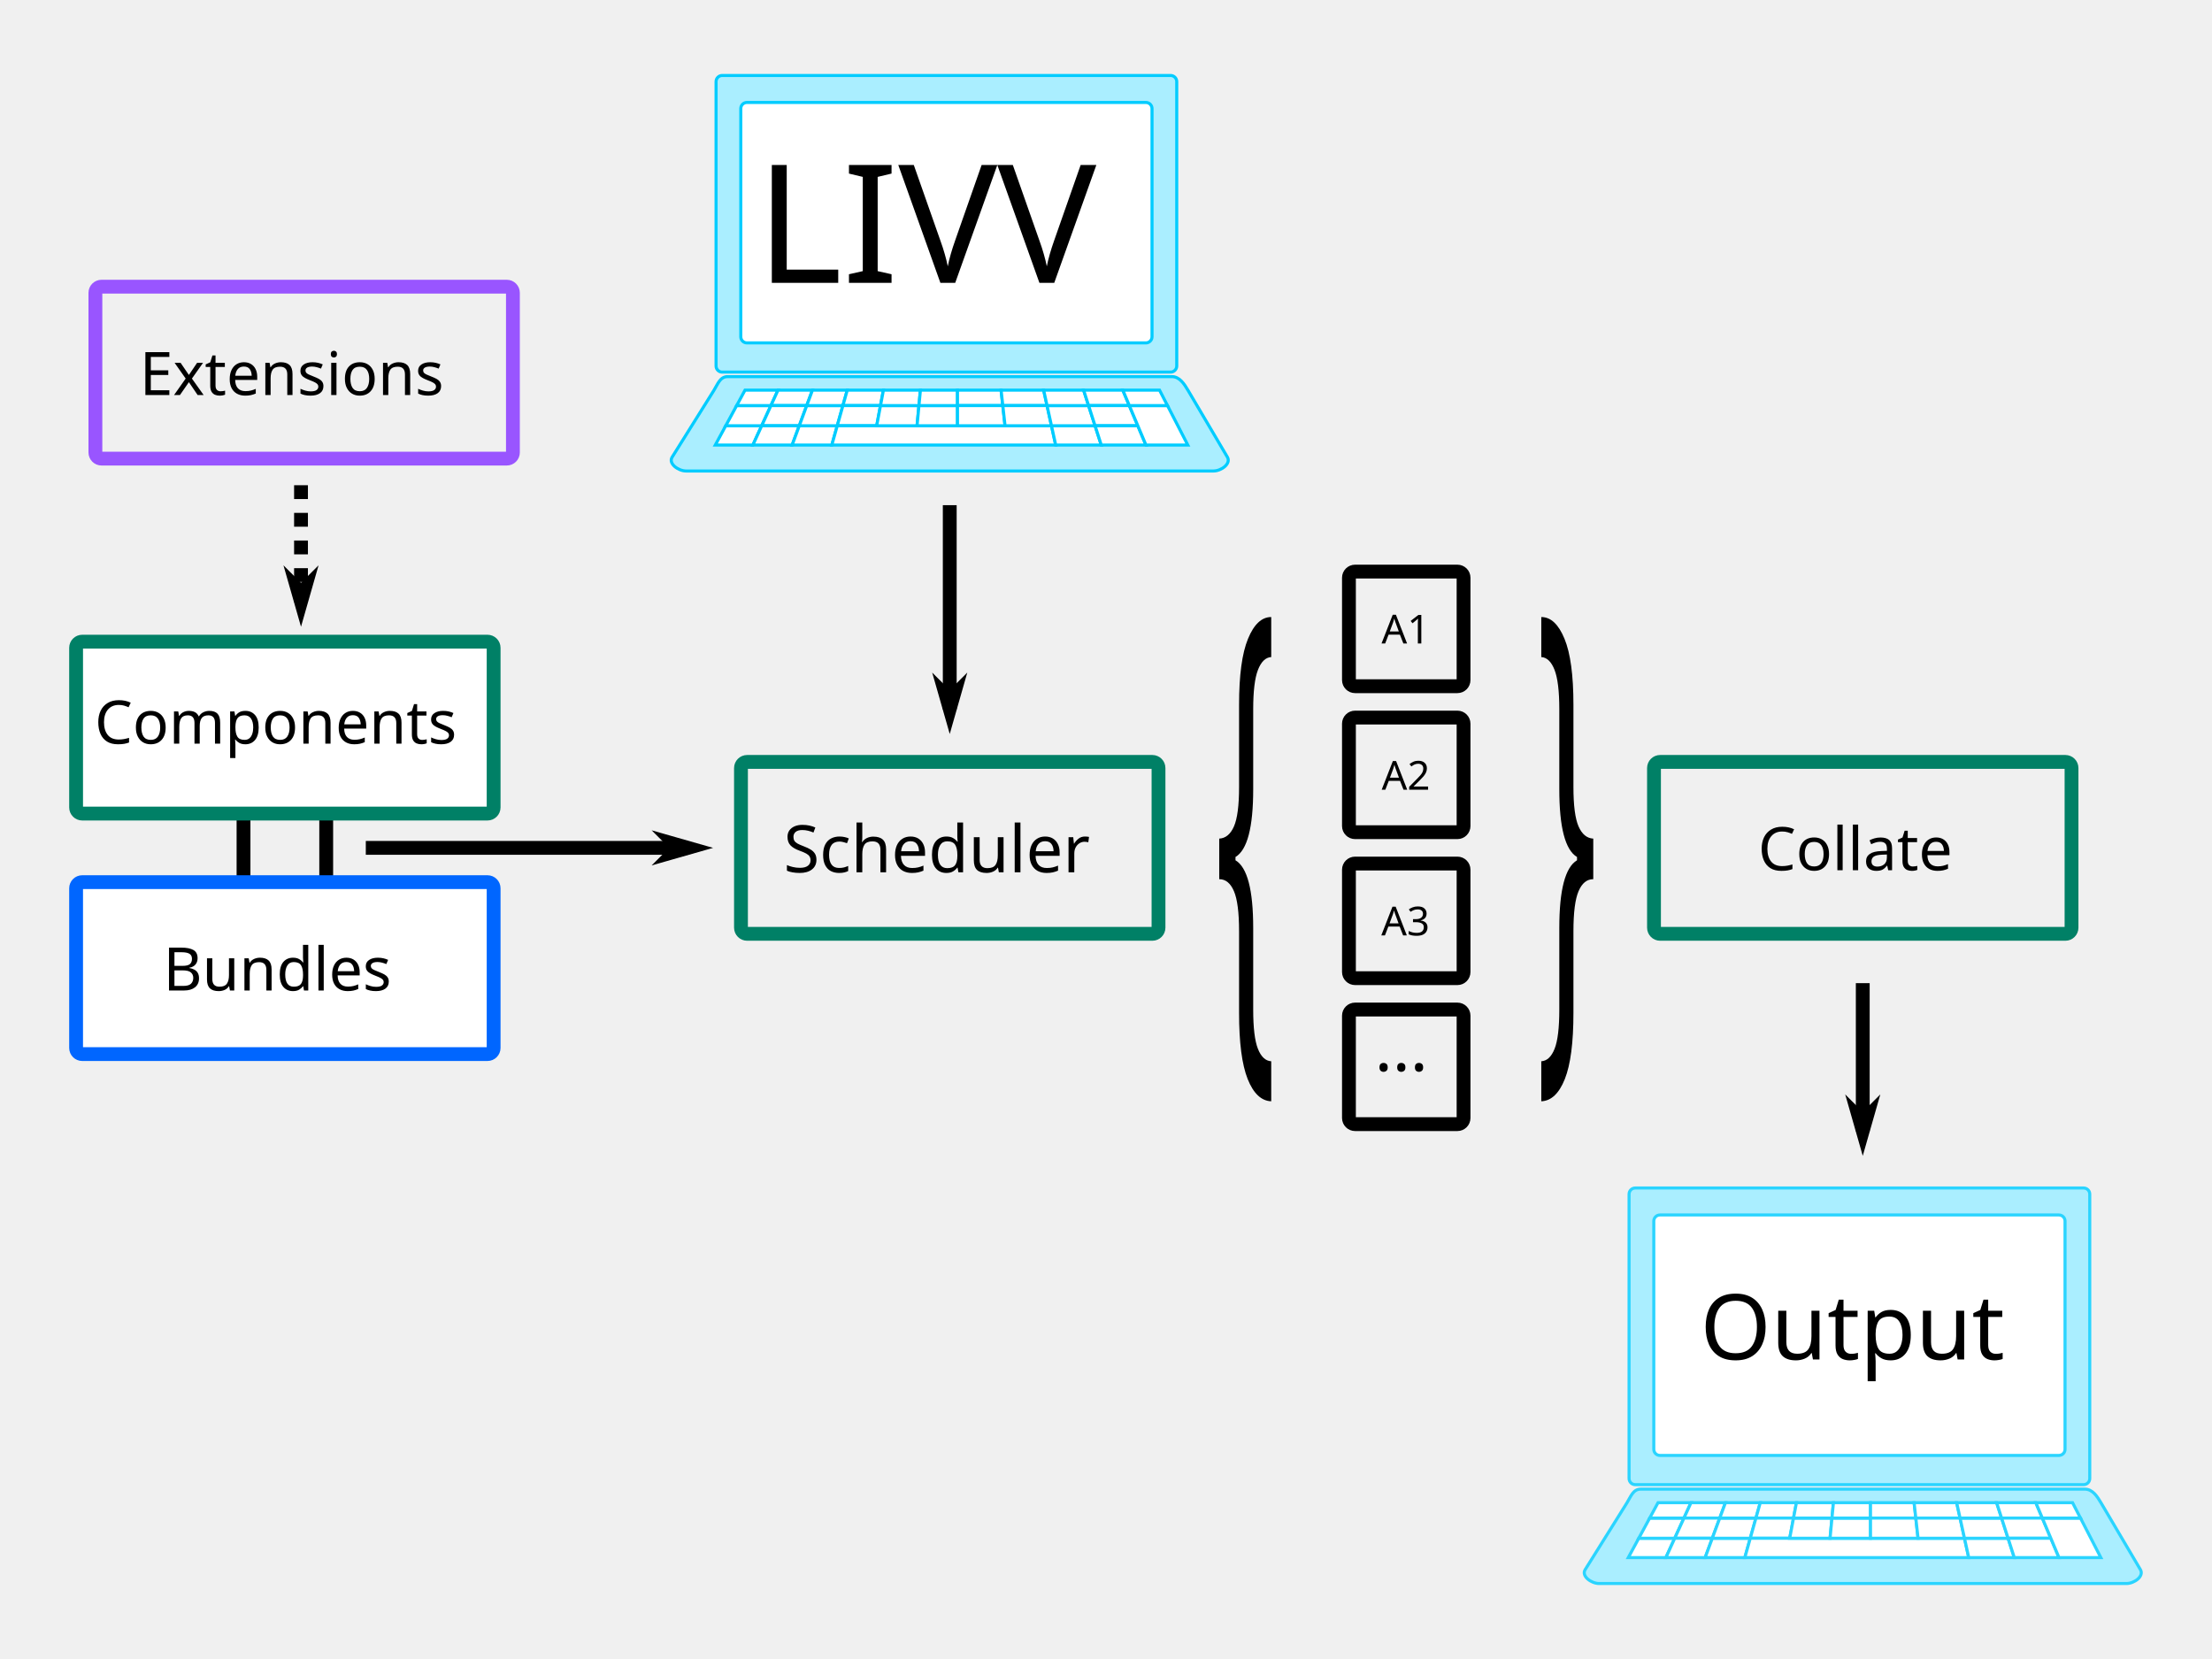
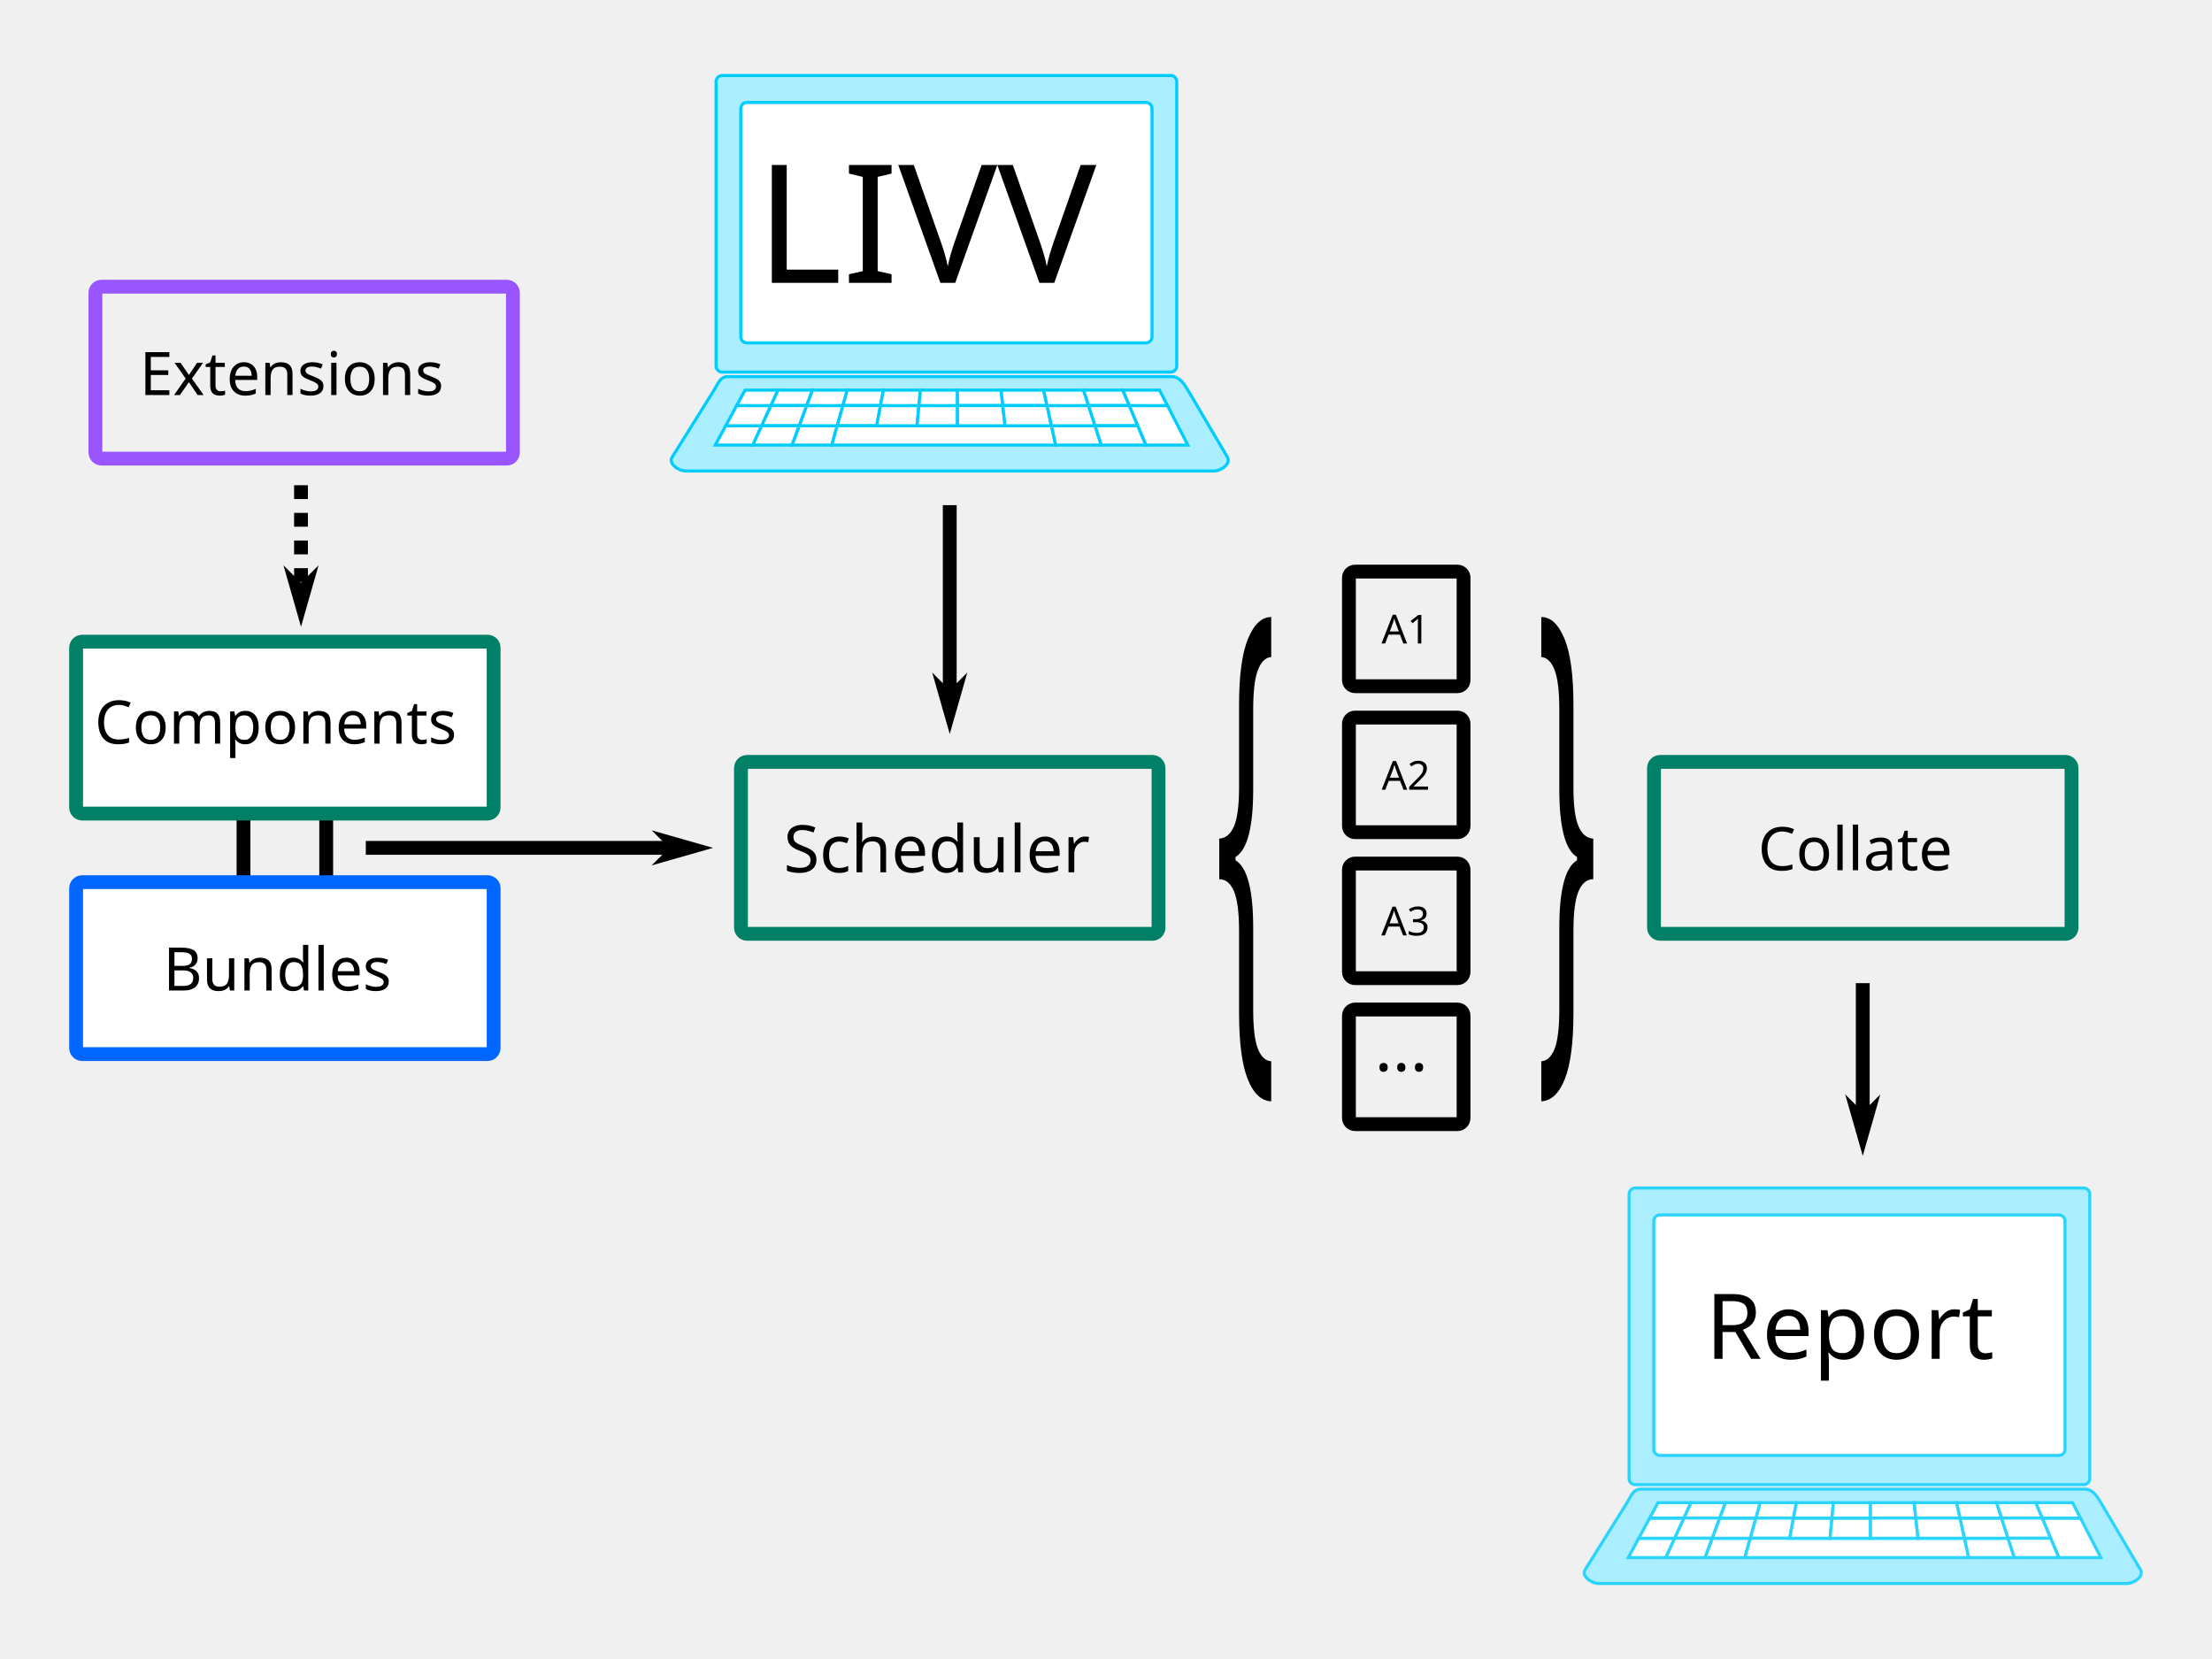
<svg xmlns="http://www.w3.org/2000/svg" width="720" height="540" id="svg2" version="1.1">
  <defs id="defs4">
    <marker orient="auto" refY="0" refX="0" id="Arrow1Mend" style="overflow:visible">
      <path id="path4018" d="M 0,0 5,-5 -12.5,0 5,5 0,0 z" style="fill-rule:evenodd;stroke:#000000;stroke-width:1pt" transform="matrix(-0.4,0,0,-0.4,-4,0)" />
    </marker>
    <marker orient="auto" refY="0" refX="0" id="Arrow1Send" style="overflow:visible">
      <path id="path4024" d="M 0,0 5,-5 -12.5,0 5,5 0,0 z" style="fill-rule:evenodd;stroke:#000000;stroke-width:1pt" transform="matrix(-0.2,0,0,-0.2,-1.2,0)" />
    </marker>
    <marker orient="auto" refY="0" refX="0" id="Arrow1Send-8" style="overflow:visible">
      <path id="path4024-9" d="M 0,0 5,-5 -12.5,0 5,5 0,0 z" style="fill-rule:evenodd;stroke:#000000;stroke-width:1pt" transform="matrix(-0.2,0,0,-0.2,-1.2,0)" />
    </marker>
    <marker orient="auto" refY="0" refX="0" id="Arrow1Send-4" style="overflow:visible">
      <path id="path4024-3" d="M 0,0 5,-5 -12.5,0 5,5 0,0 z" style="fill-rule:evenodd;stroke:#000000;stroke-width:1pt" transform="matrix(-0.2,0,0,-0.2,-1.2,0)" />
    </marker>
    <marker orient="auto" refY="0" refX="0" id="Arrow1Send-43" style="overflow:visible">
      <path id="path4024-1" d="M 0,0 5,-5 -12.5,0 5,5 0,0 z" style="fill-rule:evenodd;stroke:#000000;stroke-width:1pt" transform="matrix(-0.2,0,0,-0.2,-1.2,0)" />
    </marker>
  </defs>
  <g id="layer1" transform="translate(0,-512.3597)">
    <g id="g3442">
      <g id="g3409">
        <rect style="fill:#aaeeff;fill-opacity:1;stroke:#00ccff;stroke-width:1" id="rect10127" width="149.95" height="96.553" x="233.076" y="536.929" rx="2" ry="2" />
        <rect style="fill:#ffffff;fill-opacity:1;stroke:#00ccff;stroke-width:1" id="rect10129" width="133.858" height="78.267" x="241.122" y="545.707" rx="2" ry="2" />
        <path style="fill:#aaeeff;fill-opacity:1;stroke:#00ccff;stroke-width:1" d="m 236.865,634.945 144.567,0 c 2.504,0 4.024,2.363 5.296,4.52 l 12.785,21.681 c 1.272,2.157 -2.016,4.52 -4.52,4.52 l -171.688,0 c -2.504,0 -5.848,-2.397 -4.52,-4.52 L 232.345,639.466 c 1.328,-2.123 2.016,-4.52 4.52,-4.52 z" id="rect10131" />
        <path style="fill:#ffffff;fill-rule:evenodd;stroke:#00ccff;stroke-width:1px;stroke-linecap:butt;stroke-linejoin:miter;stroke-opacity:1" d="m 232.82,657.228 3.406,-6.289 11.711,0 -2.877,6.289 z" id="path10174" />
        <path style="fill:#ffffff;fill-rule:evenodd;stroke:#00ccff;stroke-width:1px;stroke-linecap:butt;stroke-linejoin:miter;stroke-opacity:1" d="m 236.226,650.939 3.556,-6.567 11.159,0 -3.004,6.567 z" id="path10176" />
        <path style="fill:#ffffff;fill-rule:evenodd;stroke:#00ccff;stroke-width:1px;stroke-linecap:butt;stroke-linejoin:miter;stroke-opacity:1" d="m 239.782,644.372 2.72,-5.022 10.737,0 -2.297,5.022 z" id="path10178" />
        <path style="fill:#ffffff;fill-rule:evenodd;stroke:#00ccff;stroke-width:1px;stroke-linecap:butt;stroke-linejoin:miter;stroke-opacity:1" d="m 253.238,639.35 11.21,0 -1.857,5.022 -11.651,0 z" id="path10180" />
        <path style="fill:#ffffff;fill-rule:evenodd;stroke:#00ccff;stroke-width:1px;stroke-linecap:butt;stroke-linejoin:miter;stroke-opacity:1" d="m 250.941,644.372 -3.004,6.567 12.227,0 2.428,-6.567 z" id="path10182" />
        <path style="fill:#ffffff;fill-rule:evenodd;stroke:#00ccff;stroke-width:1px;stroke-linecap:butt;stroke-linejoin:miter;stroke-opacity:1" d="m 247.937,650.939 -2.877,6.289 12.779,0 2.325,-6.289 z" id="path10184" />
        <path style="fill:#ffffff;fill-rule:evenodd;stroke:#00ccff;stroke-width:1px;stroke-linecap:butt;stroke-linejoin:miter;stroke-opacity:1" d="m 257.839,657.228 12.916,0 1.767,-6.289 -12.358,0 z" id="path10186" />
        <path style="fill:#ffffff;fill-rule:evenodd;stroke:#00ccff;stroke-width:1px;stroke-linecap:butt;stroke-linejoin:miter;stroke-opacity:1" d="m 260.164,650.939 2.428,-6.567 11.776,0 -1.845,6.567 z" id="path10188" />
        <path style="fill:#ffffff;fill-rule:evenodd;stroke:#00ccff;stroke-width:1px;stroke-linecap:butt;stroke-linejoin:miter;stroke-opacity:1" d="m 262.592,644.372 1.857,-5.022 11.33,0 -1.411,5.022 -11.776,0 z" id="path10190" />
        <path style="fill:#ffffff;fill-rule:evenodd;stroke:#00ccff;stroke-width:1px;stroke-linecap:butt;stroke-linejoin:miter;stroke-opacity:1" d="m 275.779,639.35 11.771,0 -0.948,5.022 -12.234,0 z" id="path10192" />
        <path style="fill:#ffffff;fill-rule:evenodd;stroke:#00ccff;stroke-width:1px;stroke-linecap:butt;stroke-linejoin:miter;stroke-opacity:1" d="m 274.368,644.372 -1.845,6.567 12.84,0 1.24,-6.567 z" id="path10194" />
        <path style="fill:#ffffff;fill-rule:evenodd;stroke:#00ccff;stroke-width:1px;stroke-linecap:butt;stroke-linejoin:miter;stroke-opacity:1" d="m 270.755,657.228 1.767,-6.289 69.729,0 1.381,6.289 z" id="path10210" />
        <path style="fill:#ffffff;fill-rule:evenodd;stroke:#00ccff;stroke-width:1px;stroke-linecap:butt;stroke-linejoin:miter;stroke-opacity:1" d="m 285.362,650.939 1.24,-6.567 12.515,0 -0.621,6.567 z" id="path10212" />
        <path style="fill:#ffffff;fill-rule:evenodd;stroke:#00ccff;stroke-width:1px;stroke-linecap:butt;stroke-linejoin:miter;stroke-opacity:1" d="m 286.602,644.372 0.948,-5.022 12.041,0 -0.475,5.022 z" id="path10214" />
        <path style="fill:#ffffff;fill-rule:evenodd;stroke:#00ccff;stroke-width:1px;stroke-linecap:butt;stroke-linejoin:miter;stroke-opacity:1" d="m 298.496,650.939 13.166,0 0,-6.567 -12.545,0 -0.621,6.567 z" id="path10216" />
        <path style="fill:#ffffff;fill-rule:evenodd;stroke:#00ccff;stroke-width:1px;stroke-linecap:butt;stroke-linejoin:miter;stroke-opacity:1" d="m 299.117,644.372 0.475,-5.022 12.07,0 0,5.022 -12.545,0 z" id="path10218" />
        <path style="fill:#ffffff;fill-rule:evenodd;stroke:#00ccff;stroke-width:1px;stroke-linecap:butt;stroke-linejoin:miter;stroke-opacity:1" d="m 311.662,639.35 14.191,0 0.558,5.022 -14.749,0 z" id="path10220" />
        <path style="fill:#ffffff;fill-rule:evenodd;stroke:#00ccff;stroke-width:1px;stroke-linecap:butt;stroke-linejoin:miter;stroke-opacity:1" d="m 311.662,644.372 0,6.567 15.478,0 -0.73,-6.567 z" id="path10222" />
        <path style="fill:#ffffff;fill-rule:evenodd;stroke:#00ccff;stroke-width:1px;stroke-linecap:butt;stroke-linejoin:miter;stroke-opacity:1" d="m 325.852,639.35 13.855,0 1.103,5.022 -14.399,0 z" id="path10224" />
        <path style="fill:#ffffff;fill-rule:evenodd;stroke:#00ccff;stroke-width:1px;stroke-linecap:butt;stroke-linejoin:miter;stroke-opacity:1" d="m 326.41,644.372 0.73,6.567 15.112,0 -1.442,-6.567 z" id="path10226" />
        <path style="fill:#ffffff;fill-rule:evenodd;stroke:#00ccff;stroke-width:1px;stroke-linecap:butt;stroke-linejoin:miter;stroke-opacity:1" d="m 342.252,650.939 1.381,6.289 14.83,0 -2.022,-6.289 z" id="path10228" />
        <path style="fill:#ffffff;fill-rule:evenodd;stroke:#00ccff;stroke-width:1px;stroke-linecap:butt;stroke-linejoin:miter;stroke-opacity:1" d="m 342.252,650.939 -1.442,-6.567 13.52,0 2.111,6.567 z" id="path10230" />
        <path style="fill:#ffffff;fill-rule:evenodd;stroke:#00ccff;stroke-width:1px;stroke-linecap:butt;stroke-linejoin:miter;stroke-opacity:1" d="m 340.81,644.372 -1.103,-5.022 13.009,0 1.614,5.022 z" id="path10232" />
        <path style="fill:#ffffff;fill-rule:evenodd;stroke:#00ccff;stroke-width:1px;stroke-linecap:butt;stroke-linejoin:miter;stroke-opacity:1" d="m 352.716,639.35 12.76,0 2.116,5.022 -13.262,0 z" id="path10234" />
        <path style="fill:#ffffff;fill-rule:evenodd;stroke:#00ccff;stroke-width:1px;stroke-linecap:butt;stroke-linejoin:miter;stroke-opacity:1" d="m 354.33,644.372 2.111,6.567 13.918,0 -2.767,-6.567 z" id="path10236" />
        <path style="fill:#ffffff;fill-rule:evenodd;stroke:#00ccff;stroke-width:1px;stroke-linecap:butt;stroke-linejoin:miter;stroke-opacity:1" d="m 356.441,650.939 2.022,6.289 14.547,0 -2.65,-6.289 z" id="path10238" />
        <path style="fill:#ffffff;fill-rule:evenodd;stroke:#00ccff;stroke-width:1px;stroke-linecap:butt;stroke-linejoin:miter;stroke-opacity:1" d="m 373.009,657.228 13.622,0 -6.62,-12.856 -12.419,0 z" id="path10240" />
        <path style="fill:#ffffff;fill-rule:evenodd;stroke:#00ccff;stroke-width:1px;stroke-linecap:butt;stroke-linejoin:miter;stroke-opacity:1" d="m 367.592,644.372 -2.116,-5.022 11.949,0 2.586,5.022 z" id="path10242" />
      </g>
-       <text id="text3931" y="604.422" x="246.027" style="font-style:normal;font-variant:normal;font-weight:500;font-stretch:normal;font-size:53.722px;line-height:125%;font-family:KacstTitle;-inkscape-font-specification:'KacstTitle Medium';text-align:start;letter-spacing:0px;word-spacing:0px;text-anchor:start;fill:#000000;fill-opacity:1;stroke:none" xml:space="preserve">
-         <tspan y="604.422" x="246.027" id="tspan3933">LIVV</tspan>
+       <text id="text3931" y="604.422" x="246.027" style="font-style:normal;font-variant:normal;font-weight:500;font-stretch:normal;line-height:0%;font-family:KacstTitle;-inkscape-font-specification:'KacstTitle Medium';text-align:start;letter-spacing:0px;word-spacing:0px;text-anchor:start;fill:#000000;fill-opacity:1;stroke:none" xml:space="preserve">
+         <tspan y="604.422" x="246.027" id="tspan3933" style="font-size:53.722px;line-height:1.25">LIVV</tspan>
      </text>
    </g>
    <path style="fill:none;stroke:#000000;stroke-width:4.5;stroke-linecap:butt;stroke-linejoin:miter;stroke-miterlimit:4;stroke-dasharray:none;stroke-opacity:1;marker-end:url(#Arrow1Send)" d="m 309.139,676.791 0,66.443" id="path4003" />
    <path style="fill:none;stroke:#000000;stroke-width:4.5;stroke-linecap:butt;stroke-linejoin:miter;stroke-miterlimit:4;stroke-dasharray:none;stroke-opacity:1;marker-end:url(#Arrow1Send)" d="m 119.07,788.338 105.004,0" id="path4003-7" />
    <g id="g3511">
-       <g id="g3478">
+       <g id="g1059">
        <rect style="fill:#aaeeff;fill-opacity:1;stroke:#2ad4ff;stroke-width:1" id="rect10127-9" width="149.95" height="96.553" x="530.26" y="899.053" rx="2" ry="2" />
        <rect style="fill:#ffffff;fill-opacity:1;stroke:#2ad4ff;stroke-width:1" id="rect10129-4" width="133.858" height="78.267" x="538.306" y="907.83" rx="2" ry="2" />
-         <path style="fill:#aaeeff;fill-opacity:1;stroke:#2ad4ff;stroke-width:1" d="m 534.049,997.069 144.567,0 c 2.504,0 4.024,2.363 5.296,4.52 l 12.785,21.681 c 1.272,2.157 -2.016,4.52 -4.52,4.52 l -171.688,0 c -2.504,0 -5.848,-2.397 -4.52,-4.52 l 13.561,-21.681 c 1.328,-2.123 2.016,-4.52 4.52,-4.52 z" id="rect10131-7" />
-         <path style="fill:#ffffff;fill-rule:evenodd;stroke:#2ad4ff;stroke-width:1px;stroke-linecap:butt;stroke-linejoin:miter;stroke-opacity:1" d="m 530.004,1019.351 3.406,-6.289 11.711,0 -2.877,6.289 z" id="path10174-4" />
-         <path style="fill:#ffffff;fill-rule:evenodd;stroke:#2ad4ff;stroke-width:1px;stroke-linecap:butt;stroke-linejoin:miter;stroke-opacity:1" d="m 533.41,1013.062 3.556,-6.567 11.159,0 -3.004,6.567 z" id="path10176-5" />
-         <path style="fill:#ffffff;fill-rule:evenodd;stroke:#2ad4ff;stroke-width:1px;stroke-linecap:butt;stroke-linejoin:miter;stroke-opacity:1" d="m 536.966,1006.495 2.72,-5.022 10.737,0 -2.297,5.022 z" id="path10178-0" />
-         <path style="fill:#ffffff;fill-rule:evenodd;stroke:#2ad4ff;stroke-width:1px;stroke-linecap:butt;stroke-linejoin:miter;stroke-opacity:1" d="m 550.422,1001.473 11.21,0 -1.857,5.022 -11.651,0 z" id="path10180-3" />
-         <path style="fill:#ffffff;fill-rule:evenodd;stroke:#2ad4ff;stroke-width:1px;stroke-linecap:butt;stroke-linejoin:miter;stroke-opacity:1" d="m 548.125,1006.495 -3.004,6.567 12.227,0 2.428,-6.567 z" id="path10182-6" />
-         <path style="fill:#ffffff;fill-rule:evenodd;stroke:#2ad4ff;stroke-width:1px;stroke-linecap:butt;stroke-linejoin:miter;stroke-opacity:1" d="m 545.121,1013.062 -2.877,6.289 12.779,0 2.325,-6.289 z" id="path10184-1" />
-         <path style="fill:#ffffff;fill-rule:evenodd;stroke:#2ad4ff;stroke-width:1px;stroke-linecap:butt;stroke-linejoin:miter;stroke-opacity:1" d="m 555.023,1019.351 12.916,0 1.767,-6.289 -12.358,0 z" id="path10186-0" />
-         <path style="fill:#ffffff;fill-rule:evenodd;stroke:#2ad4ff;stroke-width:1px;stroke-linecap:butt;stroke-linejoin:miter;stroke-opacity:1" d="m 557.348,1013.062 2.428,-6.567 11.776,0 -1.845,6.567 z" id="path10188-6" />
-         <path style="fill:#ffffff;fill-rule:evenodd;stroke:#2ad4ff;stroke-width:1px;stroke-linecap:butt;stroke-linejoin:miter;stroke-opacity:1" d="m 559.776,1006.495 1.857,-5.022 11.33,0 -1.411,5.022 -11.776,0 z" id="path10190-3" />
-         <path style="fill:#ffffff;fill-rule:evenodd;stroke:#2ad4ff;stroke-width:1px;stroke-linecap:butt;stroke-linejoin:miter;stroke-opacity:1" d="m 572.962,1001.473 11.771,0 -0.948,5.022 -12.234,0 z" id="path10192-2" />
-         <path style="fill:#ffffff;fill-rule:evenodd;stroke:#2ad4ff;stroke-width:1px;stroke-linecap:butt;stroke-linejoin:miter;stroke-opacity:1" d="m 571.551,1006.495 -1.845,6.567 12.84,0 1.24,-6.567 z" id="path10194-0" />
-         <path style="fill:#ffffff;fill-rule:evenodd;stroke:#2ad4ff;stroke-width:1px;stroke-linecap:butt;stroke-linejoin:miter;stroke-opacity:1" d="m 567.939,1019.351 1.767,-6.289 69.729,0 1.381,6.289 z" id="path10210-6" />
-         <path style="fill:#ffffff;fill-rule:evenodd;stroke:#2ad4ff;stroke-width:1px;stroke-linecap:butt;stroke-linejoin:miter;stroke-opacity:1" d="m 582.546,1013.062 1.24,-6.567 12.515,0 -0.621,6.567 z" id="path10212-1" />
-         <path style="fill:#ffffff;fill-rule:evenodd;stroke:#2ad4ff;stroke-width:1px;stroke-linecap:butt;stroke-linejoin:miter;stroke-opacity:1" d="m 583.786,1006.495 0.948,-5.022 12.041,0 -0.475,5.022 z" id="path10214-5" />
-         <path style="fill:#ffffff;fill-rule:evenodd;stroke:#2ad4ff;stroke-width:1px;stroke-linecap:butt;stroke-linejoin:miter;stroke-opacity:1" d="m 595.68,1013.062 13.166,0 0,-6.567 -12.545,0 -0.621,6.567 z" id="path10216-5" />
-         <path style="fill:#ffffff;fill-rule:evenodd;stroke:#2ad4ff;stroke-width:1px;stroke-linecap:butt;stroke-linejoin:miter;stroke-opacity:1" d="m 596.301,1006.495 0.475,-5.022 12.07,0 0,5.022 -12.545,0 z" id="path10218-4" />
-         <path style="fill:#ffffff;fill-rule:evenodd;stroke:#2ad4ff;stroke-width:1px;stroke-linecap:butt;stroke-linejoin:miter;stroke-opacity:1" d="m 608.846,1001.473 14.191,0 0.558,5.022 -14.749,0 z" id="path10220-7" />
-         <path style="fill:#ffffff;fill-rule:evenodd;stroke:#2ad4ff;stroke-width:1px;stroke-linecap:butt;stroke-linejoin:miter;stroke-opacity:1" d="m 608.846,1006.495 0,6.567 15.478,0 -0.73,-6.567 z" id="path10222-6" />
-         <path style="fill:#ffffff;fill-rule:evenodd;stroke:#2ad4ff;stroke-width:1px;stroke-linecap:butt;stroke-linejoin:miter;stroke-opacity:1" d="m 623.036,1001.473 13.855,0 1.103,5.022 -14.399,0 z" id="path10224-5" />
-         <path style="fill:#ffffff;fill-rule:evenodd;stroke:#2ad4ff;stroke-width:1px;stroke-linecap:butt;stroke-linejoin:miter;stroke-opacity:1" d="m 623.594,1006.495 0.73,6.567 15.112,0 -1.442,-6.567 z" id="path10226-6" />
-         <path style="fill:#ffffff;fill-rule:evenodd;stroke:#2ad4ff;stroke-width:1px;stroke-linecap:butt;stroke-linejoin:miter;stroke-opacity:1" d="m 639.436,1013.062 1.381,6.289 14.83,0 -2.022,-6.289 z" id="path10228-9" />
-         <path style="fill:#ffffff;fill-rule:evenodd;stroke:#2ad4ff;stroke-width:1px;stroke-linecap:butt;stroke-linejoin:miter;stroke-opacity:1" d="m 639.436,1013.062 -1.442,-6.567 13.52,0 2.111,6.567 z" id="path10230-3" />
-         <path style="fill:#ffffff;fill-rule:evenodd;stroke:#2ad4ff;stroke-width:1px;stroke-linecap:butt;stroke-linejoin:miter;stroke-opacity:1" d="m 637.994,1006.495 -1.103,-5.022 13.009,0 1.614,5.022 z" id="path10232-7" />
-         <path style="fill:#ffffff;fill-rule:evenodd;stroke:#2ad4ff;stroke-width:1px;stroke-linecap:butt;stroke-linejoin:miter;stroke-opacity:1" d="m 649.899,1001.473 12.76,0 2.116,5.022 -13.262,0 z" id="path10234-4" />
-         <path style="fill:#ffffff;fill-rule:evenodd;stroke:#2ad4ff;stroke-width:1px;stroke-linecap:butt;stroke-linejoin:miter;stroke-opacity:1" d="m 651.514,1006.495 2.111,6.567 13.918,0 -2.767,-6.567 z" id="path10236-5" />
-         <path style="fill:#ffffff;fill-rule:evenodd;stroke:#2ad4ff;stroke-width:1px;stroke-linecap:butt;stroke-linejoin:miter;stroke-opacity:1" d="m 653.625,1013.062 2.022,6.289 14.547,0 -2.65,-6.289 z" id="path10238-2" />
-         <path style="fill:#ffffff;fill-rule:evenodd;stroke:#2ad4ff;stroke-width:1px;stroke-linecap:butt;stroke-linejoin:miter;stroke-opacity:1" d="m 670.193,1019.351 13.622,0 -6.62,-12.856 -12.419,0 z" id="path10240-5" />
-         <path style="fill:#ffffff;fill-rule:evenodd;stroke:#2ad4ff;stroke-width:1px;stroke-linecap:butt;stroke-linejoin:miter;stroke-opacity:1" d="m 664.776,1006.495 -2.116,-5.022 11.949,0 2.586,5.022 z" id="path10242-4" />
+         <path style="fill:#aaeeff;fill-opacity:1;stroke:#2ad4ff;stroke-width:1" d="m 534.049,997.069 h 144.567 c 2.504,0 4.024,2.363 5.296,4.52 l 12.785,21.681 c 1.272,2.157 -2.016,4.52 -4.52,4.52 H 520.488 c -2.504,0 -5.848,-2.397 -4.52,-4.52 l 13.561,-21.681 c 1.328,-2.123 2.016,-4.52 4.52,-4.52 z" id="rect10131-7" />
+         <path style="fill:#ffffff;fill-rule:evenodd;stroke:#2ad4ff;stroke-width:1px;stroke-linecap:butt;stroke-linejoin:miter;stroke-opacity:1" d="m 530.004,1019.351 3.406,-6.289 h 11.711 l -2.877,6.289 z" id="path10174-4" />
+         <path style="fill:#ffffff;fill-rule:evenodd;stroke:#2ad4ff;stroke-width:1px;stroke-linecap:butt;stroke-linejoin:miter;stroke-opacity:1" d="m 533.41,1013.062 3.556,-6.567 h 11.159 l -3.004,6.567 z" id="path10176-5" />
+         <path style="fill:#ffffff;fill-rule:evenodd;stroke:#2ad4ff;stroke-width:1px;stroke-linecap:butt;stroke-linejoin:miter;stroke-opacity:1" d="m 536.966,1006.495 2.72,-5.022 h 10.737 l -2.297,5.022 z" id="path10178-0" />
+         <path style="fill:#ffffff;fill-rule:evenodd;stroke:#2ad4ff;stroke-width:1px;stroke-linecap:butt;stroke-linejoin:miter;stroke-opacity:1" d="m 550.422,1001.473 h 11.21 l -1.857,5.022 H 548.125 Z" id="path10180-3" />
+         <path style="fill:#ffffff;fill-rule:evenodd;stroke:#2ad4ff;stroke-width:1px;stroke-linecap:butt;stroke-linejoin:miter;stroke-opacity:1" d="m 548.125,1006.495 -3.004,6.567 h 12.227 l 2.428,-6.567 z" id="path10182-6" />
+         <path style="fill:#ffffff;fill-rule:evenodd;stroke:#2ad4ff;stroke-width:1px;stroke-linecap:butt;stroke-linejoin:miter;stroke-opacity:1" d="m 545.121,1013.062 -2.877,6.289 h 12.779 l 2.325,-6.289 z" id="path10184-1" />
+         <path style="fill:#ffffff;fill-rule:evenodd;stroke:#2ad4ff;stroke-width:1px;stroke-linecap:butt;stroke-linejoin:miter;stroke-opacity:1" d="m 555.023,1019.351 h 12.916 l 1.767,-6.289 h -12.358 z" id="path10186-0" />
+         <path style="fill:#ffffff;fill-rule:evenodd;stroke:#2ad4ff;stroke-width:1px;stroke-linecap:butt;stroke-linejoin:miter;stroke-opacity:1" d="m 557.348,1013.062 2.428,-6.567 h 11.776 l -1.845,6.567 z" id="path10188-6" />
+         <path style="fill:#ffffff;fill-rule:evenodd;stroke:#2ad4ff;stroke-width:1px;stroke-linecap:butt;stroke-linejoin:miter;stroke-opacity:1" d="m 559.776,1006.495 1.857,-5.022 h 11.33 l -1.411,5.022 z" id="path10190-3" />
+         <path style="fill:#ffffff;fill-rule:evenodd;stroke:#2ad4ff;stroke-width:1px;stroke-linecap:butt;stroke-linejoin:miter;stroke-opacity:1" d="m 572.962,1001.473 h 11.771 l -0.948,5.022 h -12.234 z" id="path10192-2" />
+         <path style="fill:#ffffff;fill-rule:evenodd;stroke:#2ad4ff;stroke-width:1px;stroke-linecap:butt;stroke-linejoin:miter;stroke-opacity:1" d="m 571.551,1006.495 -1.845,6.567 h 12.84 l 1.24,-6.567 z" id="path10194-0" />
+         <path style="fill:#ffffff;fill-rule:evenodd;stroke:#2ad4ff;stroke-width:1px;stroke-linecap:butt;stroke-linejoin:miter;stroke-opacity:1" d="m 567.939,1019.351 1.767,-6.289 h 69.729 l 1.381,6.289 z" id="path10210-6" />
+         <path style="fill:#ffffff;fill-rule:evenodd;stroke:#2ad4ff;stroke-width:1px;stroke-linecap:butt;stroke-linejoin:miter;stroke-opacity:1" d="m 582.546,1013.062 1.24,-6.567 h 12.515 l -0.621,6.567 z" id="path10212-1" />
+         <path style="fill:#ffffff;fill-rule:evenodd;stroke:#2ad4ff;stroke-width:1px;stroke-linecap:butt;stroke-linejoin:miter;stroke-opacity:1" d="m 583.786,1006.495 0.948,-5.022 h 12.041 l -0.475,5.022 z" id="path10214-5" />
+         <path style="fill:#ffffff;fill-rule:evenodd;stroke:#2ad4ff;stroke-width:1px;stroke-linecap:butt;stroke-linejoin:miter;stroke-opacity:1" d="m 595.68,1013.062 h 13.166 v -6.567 h -12.545 z" id="path10216-5" />
+         <path style="fill:#ffffff;fill-rule:evenodd;stroke:#2ad4ff;stroke-width:1px;stroke-linecap:butt;stroke-linejoin:miter;stroke-opacity:1" d="m 596.301,1006.495 0.475,-5.022 h 12.07 v 5.022 z" id="path10218-4" />
+         <path style="fill:#ffffff;fill-rule:evenodd;stroke:#2ad4ff;stroke-width:1px;stroke-linecap:butt;stroke-linejoin:miter;stroke-opacity:1" d="m 608.846,1001.473 h 14.191 l 0.558,5.022 h -14.749 z" id="path10220-7" />
+         <path style="fill:#ffffff;fill-rule:evenodd;stroke:#2ad4ff;stroke-width:1px;stroke-linecap:butt;stroke-linejoin:miter;stroke-opacity:1" d="m 608.846,1006.495 v 6.567 h 15.478 l -0.73,-6.567 z" id="path10222-6" />
+         <path style="fill:#ffffff;fill-rule:evenodd;stroke:#2ad4ff;stroke-width:1px;stroke-linecap:butt;stroke-linejoin:miter;stroke-opacity:1" d="m 623.036,1001.473 h 13.855 l 1.103,5.022 h -14.399 z" id="path10224-5" />
+         <path style="fill:#ffffff;fill-rule:evenodd;stroke:#2ad4ff;stroke-width:1px;stroke-linecap:butt;stroke-linejoin:miter;stroke-opacity:1" d="m 623.594,1006.495 0.73,6.567 h 15.112 l -1.442,-6.567 z" id="path10226-6" />
+         <path style="fill:#ffffff;fill-rule:evenodd;stroke:#2ad4ff;stroke-width:1px;stroke-linecap:butt;stroke-linejoin:miter;stroke-opacity:1" d="m 639.436,1013.062 1.381,6.289 h 14.83 l -2.022,-6.289 z" id="path10228-9" />
+         <path style="fill:#ffffff;fill-rule:evenodd;stroke:#2ad4ff;stroke-width:1px;stroke-linecap:butt;stroke-linejoin:miter;stroke-opacity:1" d="m 639.436,1013.062 -1.442,-6.567 h 13.52 l 2.111,6.567 z" id="path10230-3" />
+         <path style="fill:#ffffff;fill-rule:evenodd;stroke:#2ad4ff;stroke-width:1px;stroke-linecap:butt;stroke-linejoin:miter;stroke-opacity:1" d="m 637.994,1006.495 -1.103,-5.022 h 13.009 l 1.614,5.022 z" id="path10232-7" />
+         <path style="fill:#ffffff;fill-rule:evenodd;stroke:#2ad4ff;stroke-width:1px;stroke-linecap:butt;stroke-linejoin:miter;stroke-opacity:1" d="m 649.899,1001.473 h 12.76 l 2.116,5.022 h -13.262 z" id="path10234-4" />
+         <path style="fill:#ffffff;fill-rule:evenodd;stroke:#2ad4ff;stroke-width:1px;stroke-linecap:butt;stroke-linejoin:miter;stroke-opacity:1" d="m 651.514,1006.495 2.111,6.567 h 13.918 l -2.767,-6.567 z" id="path10236-5" />
+         <path style="fill:#ffffff;fill-rule:evenodd;stroke:#2ad4ff;stroke-width:1px;stroke-linecap:butt;stroke-linejoin:miter;stroke-opacity:1" d="m 653.625,1013.062 2.022,6.289 h 14.547 l -2.65,-6.289 z" id="path10238-2" />
+         <path style="fill:#ffffff;fill-rule:evenodd;stroke:#2ad4ff;stroke-width:1px;stroke-linecap:butt;stroke-linejoin:miter;stroke-opacity:1" d="m 670.193,1019.351 h 13.622 l -6.62,-12.856 h -12.419 z" id="path10240-5" />
+         <path style="fill:#ffffff;fill-rule:evenodd;stroke:#2ad4ff;stroke-width:1px;stroke-linecap:butt;stroke-linejoin:miter;stroke-opacity:1" d="m 664.776,1006.495 -2.116,-5.022 h 11.949 l 2.586,5.022 z" id="path10242-4" />
+         <text xml:space="preserve" style="font-style:normal;font-variant:normal;font-weight:500;font-stretch:normal;line-height:0%;font-family:KacstTitle;-inkscape-font-specification:'KacstTitle Medium';text-align:start;letter-spacing:0px;word-spacing:0px;text-anchor:start;fill:#000000;fill-opacity:1;stroke:none" x="555.151" y="954.66" id="text3931-7">
+           <tspan style="font-size:29.547px;line-height:1.25" id="tspan3933-4" x="555.151" y="954.66">Report</tspan>
+         </text>
      </g>
-       <text id="text3931-7" y="954.855" x="553.405" style="font-style:normal;font-variant:normal;font-weight:500;font-stretch:normal;font-size:53.722px;line-height:125%;font-family:KacstTitle;-inkscape-font-specification:'KacstTitle Medium';text-align:start;letter-spacing:0px;word-spacing:0px;text-anchor:start;fill:#000000;fill-opacity:1;stroke:none" xml:space="preserve">
-         <tspan y="954.855" x="553.405" id="tspan3933-4" style="font-size:29.547px">Output</tspan>
-       </text>
    </g>
    <path style="fill:none;stroke:#000000;stroke-width:4.5;stroke-linecap:butt;stroke-linejoin:miter;stroke-miterlimit:4;stroke-dasharray:4.5, 4.5;stroke-dashoffset:0;stroke-opacity:1;marker-end:url(#Arrow1Send)" d="m 97.978,670.299 0,38.03" id="path4003-0" />
    <rect style="fill:none;stroke:#008066;stroke-width:4.5;stroke-miterlimit:4;stroke-dasharray:none;stroke-dashoffset:0;stroke-opacity:1" id="rect4819" width="135.904" height="55.961" x="241.187" y="760.358" rx="2" ry="2" />
-     <text xml:space="preserve" style="font-style:normal;font-variant:normal;font-weight:500;font-stretch:normal;font-size:21.318px;line-height:125%;font-family:KacstTitle;-inkscape-font-specification:'KacstTitle Medium';text-align:start;letter-spacing:0px;word-spacing:0px;text-anchor:start;fill:#000000;fill-opacity:1;stroke:none" x="255.047" y="796.286" id="text4821">
-       <tspan id="tspan4823" x="255.047" y="796.286" style="font-size:21.318px">Scheduler</tspan>
+     <text xml:space="preserve" style="font-style:normal;font-variant:normal;font-weight:500;font-stretch:normal;line-height:0%;font-family:KacstTitle;-inkscape-font-specification:'KacstTitle Medium';text-align:start;letter-spacing:0px;word-spacing:0px;text-anchor:start;fill:#000000;fill-opacity:1;stroke:none" x="255.047" y="796.286" id="text4821">
+       <tspan id="tspan4823" x="255.047" y="796.286" style="font-size:21.318px;line-height:1.25">Scheduler</tspan>
    </text>
    <g id="g3599">
      <rect ry="2" rx="2" y="605.673" x="31.05" height="55.961" width="135.904" id="rect4819-7" style="fill:none;stroke:#9955ff;stroke-width:4.5;stroke-miterlimit:4;stroke-dasharray:none;stroke-dashoffset:0;stroke-opacity:1" />
-       <text id="text4821-0" y="640.938" x="45.434" style="font-style:normal;font-variant:normal;font-weight:500;font-stretch:normal;font-size:31.977px;line-height:125%;font-family:KacstTitle;-inkscape-font-specification:'KacstTitle Medium';text-align:start;letter-spacing:0px;word-spacing:0px;text-anchor:start;fill:#000000;fill-opacity:1;stroke:none" xml:space="preserve">
-         <tspan style="font-size:19.542px" y="640.938" x="45.434" id="tspan4823-9">Extensions</tspan>
+       <text id="text4821-0" y="640.938" x="45.434" style="font-style:normal;font-variant:normal;font-weight:500;font-stretch:normal;line-height:0%;font-family:KacstTitle;-inkscape-font-specification:'KacstTitle Medium';text-align:start;letter-spacing:0px;word-spacing:0px;text-anchor:start;fill:#000000;fill-opacity:1;stroke:none" xml:space="preserve">
+         <tspan style="font-size:19.542px;line-height:1.25" y="640.938" x="45.434" id="tspan4823-9">Extensions</tspan>
      </text>
    </g>
    <rect style="fill:none;stroke:#000000;stroke-width:4.5;stroke-miterlimit:4;stroke-dasharray:none;stroke-dashoffset:0;stroke-opacity:1" id="rect4938" width="26.918" height="26.918" x="79.263" y="773.641" rx="2" ry="2" />
    <rect style="fill:#ffffff;stroke:#008066;stroke-width:4.5;stroke-miterlimit:4;stroke-dasharray:none;stroke-dashoffset:0;stroke-opacity:1" id="rect4819-5" width="135.904" height="55.961" x="24.77" y="721.218" rx="2" ry="2" />
-     <text xml:space="preserve" style="font-style:normal;font-variant:normal;font-weight:500;font-stretch:normal;font-size:19.542px;line-height:125%;font-family:KacstTitle;-inkscape-font-specification:'KacstTitle Medium';text-align:start;letter-spacing:0px;word-spacing:0px;text-anchor:start;fill:#000000;fill-opacity:1;stroke:none" x="30.805" y="754.418" id="text4821-3">
-       <tspan id="tspan4823-5" x="30.805" y="754.418" style="font-size:19.542px">Components</tspan>
+     <text xml:space="preserve" style="font-style:normal;font-variant:normal;font-weight:500;font-stretch:normal;line-height:0%;font-family:KacstTitle;-inkscape-font-specification:'KacstTitle Medium';text-align:start;letter-spacing:0px;word-spacing:0px;text-anchor:start;fill:#000000;fill-opacity:1;stroke:none" x="30.805" y="754.418" id="text4821-3">
+       <tspan id="tspan4823-5" x="30.805" y="754.418" style="font-size:19.542px;line-height:1.25">Components</tspan>
    </text>
    <g id="g3609">
      <rect ry="2" rx="2" y="799.498" x="24.77" height="55.961" width="135.904" id="rect4819-8" style="fill:#ffffff;stroke:#0066ff;stroke-width:4.5;stroke-miterlimit:4;stroke-dasharray:none;stroke-dashoffset:0;stroke-opacity:1" />
-       <text id="text4821-7" y="834.763" x="53.124" style="font-style:normal;font-variant:normal;font-weight:500;font-stretch:normal;font-size:19.542px;line-height:125%;font-family:KacstTitle;-inkscape-font-specification:'KacstTitle Medium';text-align:start;letter-spacing:0px;word-spacing:0px;text-anchor:start;fill:#000000;fill-opacity:1;stroke:none" xml:space="preserve">
-         <tspan style="font-size:19.542px" y="834.763" x="53.124" id="tspan4823-92">Bundles</tspan>
+       <text id="text4821-7" y="834.763" x="53.124" style="font-style:normal;font-variant:normal;font-weight:500;font-stretch:normal;line-height:0%;font-family:KacstTitle;-inkscape-font-specification:'KacstTitle Medium';text-align:start;letter-spacing:0px;word-spacing:0px;text-anchor:start;fill:#000000;fill-opacity:1;stroke:none" xml:space="preserve">
+         <tspan style="font-size:19.542px;line-height:1.25" y="834.763" x="53.124" id="tspan4823-92">Bundles</tspan>
      </text>
    </g>
    <g id="g3577">
-       <text transform="scale(0.5409358,1.848648)" id="text5018" y="455.608" x="730.914" style="font-style:normal;font-variant:normal;font-weight:500;font-stretch:normal;font-size:97.768px;line-height:125%;font-family:KacstTitle;-inkscape-font-specification:'KacstTitle Medium';text-align:start;letter-spacing:0px;word-spacing:0px;text-anchor:start;fill:#000000;fill-opacity:1;stroke:none" xml:space="preserve">
-         <tspan y="455.608" x="730.914" id="tspan5020">{</tspan>
+       <text transform="scale(0.5409358,1.848648)" id="text5018" y="455.608" x="730.914" style="font-style:normal;font-variant:normal;font-weight:500;font-stretch:normal;line-height:0%;font-family:KacstTitle;-inkscape-font-specification:'KacstTitle Medium';text-align:start;letter-spacing:0px;word-spacing:0px;text-anchor:start;fill:#000000;fill-opacity:1;stroke:none" xml:space="preserve">
+         <tspan y="455.608" x="730.914" id="tspan5020" style="font-size:97.768px;line-height:1.25">{</tspan>
      </text>
      <g id="g3557">
        <rect style="fill:none;stroke:#000000;stroke-width:4.5;stroke-miterlimit:4;stroke-dasharray:none;stroke-dashoffset:0;stroke-opacity:1" id="rect4819-2" width="37.307" height="37.307" x="439.077" y="698.412" rx="2" ry="2" />
-         <text xml:space="preserve" style="font-style:normal;font-variant:normal;font-weight:500;font-stretch:normal;font-size:13.028px;line-height:125%;font-family:KacstTitle;-inkscape-font-specification:'KacstTitle Medium';text-align:start;letter-spacing:0px;word-spacing:0px;text-anchor:start;fill:#000000;fill-opacity:1;stroke:none" x="449.684" y="721.814" id="text4821-9">
-           <tspan id="tspan4823-1" x="449.684" y="721.814" style="font-size:13.028px">A1</tspan>
+         <text xml:space="preserve" style="font-style:normal;font-variant:normal;font-weight:500;font-stretch:normal;line-height:0%;font-family:KacstTitle;-inkscape-font-specification:'KacstTitle Medium';text-align:start;letter-spacing:0px;word-spacing:0px;text-anchor:start;fill:#000000;fill-opacity:1;stroke:none" x="449.684" y="721.814" id="text4821-9">
+           <tspan id="tspan4823-1" x="449.684" y="721.814" style="font-size:13.028px;line-height:1.25">A1</tspan>
        </text>
      </g>
      <g id="g3562">
        <rect style="fill:none;stroke:#000000;stroke-width:4.5;stroke-miterlimit:4;stroke-dasharray:none;stroke-dashoffset:0;stroke-opacity:1" id="rect4819-6" width="37.307" height="37.307" x="439.077" y="745.927" rx="2" ry="2" />
-         <text xml:space="preserve" style="font-style:normal;font-variant:normal;font-weight:500;font-stretch:normal;font-size:13.028px;line-height:125%;font-family:KacstTitle;-inkscape-font-specification:'KacstTitle Medium';text-align:start;letter-spacing:0px;word-spacing:0px;text-anchor:start;fill:#000000;fill-opacity:1;stroke:none" x="449.735" y="769.415" id="text4821-06">
-           <tspan id="tspan4823-2" x="449.735" y="769.415" style="font-size:13.028px">A2</tspan>
+         <text xml:space="preserve" style="font-style:normal;font-variant:normal;font-weight:500;font-stretch:normal;line-height:0%;font-family:KacstTitle;-inkscape-font-specification:'KacstTitle Medium';text-align:start;letter-spacing:0px;word-spacing:0px;text-anchor:start;fill:#000000;fill-opacity:1;stroke:none" x="449.735" y="769.415" id="text4821-06">
+           <tspan id="tspan4823-2" x="449.735" y="769.415" style="font-size:13.028px;line-height:1.25">A2</tspan>
        </text>
      </g>
      <g id="g3567">
        <rect style="fill:none;stroke:#000000;stroke-width:4.5;stroke-miterlimit:4;stroke-dasharray:none;stroke-dashoffset:0;stroke-opacity:1" id="rect4819-23" width="37.307" height="37.307" x="439.077" y="793.442" rx="2" ry="2" />
-         <text xml:space="preserve" style="font-style:normal;font-variant:normal;font-weight:500;font-stretch:normal;font-size:13.028px;line-height:125%;font-family:KacstTitle;-inkscape-font-specification:'KacstTitle Medium';text-align:start;letter-spacing:0px;word-spacing:0px;text-anchor:start;fill:#000000;fill-opacity:1;stroke:none" x="449.604" y="816.838" id="text4821-75">
-           <tspan id="tspan4823-922" x="449.604" y="816.838" style="font-size:13.028px">A3</tspan>
+         <text xml:space="preserve" style="font-style:normal;font-variant:normal;font-weight:500;font-stretch:normal;line-height:0%;font-family:KacstTitle;-inkscape-font-specification:'KacstTitle Medium';text-align:start;letter-spacing:0px;word-spacing:0px;text-anchor:start;fill:#000000;fill-opacity:1;stroke:none" x="449.604" y="816.838" id="text4821-75">
+           <tspan id="tspan4823-922" x="449.604" y="816.838" style="font-size:13.028px;line-height:1.25">A3</tspan>
        </text>
      </g>
      <g id="g3572">
        <rect style="fill:none;stroke:#000000;stroke-width:4.5;stroke-miterlimit:4;stroke-dasharray:none;stroke-dashoffset:0;stroke-opacity:1" id="rect4819-23-6" width="37.307" height="37.307" x="439.077" y="840.957" rx="2" ry="2" />
-         <text xml:space="preserve" style="font-style:normal;font-variant:normal;font-weight:500;font-stretch:normal;font-size:21.519px;line-height:125%;font-family:KacstTitle;-inkscape-font-specification:'KacstTitle Medium';text-align:start;letter-spacing:0px;word-spacing:0px;text-anchor:start;fill:#000000;fill-opacity:1;stroke:none" x="447.471" y="860.945" id="text4821-75-1">
-           <tspan id="tspan4823-922-2" x="447.471" y="860.945" style="font-size:21.519px">...</tspan>
+         <text xml:space="preserve" style="font-style:normal;font-variant:normal;font-weight:500;font-stretch:normal;line-height:0%;font-family:KacstTitle;-inkscape-font-specification:'KacstTitle Medium';text-align:start;letter-spacing:0px;word-spacing:0px;text-anchor:start;fill:#000000;fill-opacity:1;stroke:none" x="447.471" y="860.945" id="text4821-75-1">
+           <tspan id="tspan4823-922-2" x="447.471" y="860.945" style="font-size:21.519px;line-height:1.25">...</tspan>
        </text>
      </g>
-       <text transform="scale(-0.5409358,1.848648)" id="text5018-9" y="455.608" x="-961.455" style="font-style:normal;font-variant:normal;font-weight:500;font-stretch:normal;font-size:97.768px;line-height:125%;font-family:KacstTitle;-inkscape-font-specification:'KacstTitle Medium';text-align:start;letter-spacing:0px;word-spacing:0px;text-anchor:start;fill:#000000;fill-opacity:1;stroke:none" xml:space="preserve">
-         <tspan y="455.608" x="-961.455" id="tspan5020-3">{</tspan>
+       <text transform="scale(-0.5409358,1.848648)" id="text5018-9" y="455.608" x="-961.455" style="font-style:normal;font-variant:normal;font-weight:500;font-stretch:normal;line-height:0%;font-family:KacstTitle;-inkscape-font-specification:'KacstTitle Medium';text-align:start;letter-spacing:0px;word-spacing:0px;text-anchor:start;fill:#000000;fill-opacity:1;stroke:none" xml:space="preserve">
+         <tspan y="455.608" x="-961.455" id="tspan5020-3" style="font-size:97.768px;line-height:1.25">{</tspan>
      </text>
    </g>
    <rect style="fill:none;stroke:#008066;stroke-width:4.5;stroke-miterlimit:4;stroke-dasharray:none;stroke-dashoffset:0;stroke-opacity:1" id="rect4819-7-6" width="135.904" height="55.961" x="538.371" y="760.358" rx="2" ry="2" />
-     <text xml:space="preserve" style="font-style:normal;font-variant:normal;font-weight:500;font-stretch:normal;font-size:31.977px;line-height:125%;font-family:KacstTitle;-inkscape-font-specification:'KacstTitle Medium';text-align:start;letter-spacing:0px;word-spacing:0px;text-anchor:start;fill:#000000;fill-opacity:1;stroke:none" x="572.23" y="795.623" id="text4821-0-8">
-       <tspan id="tspan4823-9-8" x="572.23" y="795.623" style="font-size:19.542px">Collate</tspan>
+     <text xml:space="preserve" style="font-style:normal;font-variant:normal;font-weight:500;font-stretch:normal;line-height:0%;font-family:KacstTitle;-inkscape-font-specification:'KacstTitle Medium';text-align:start;letter-spacing:0px;word-spacing:0px;text-anchor:start;fill:#000000;fill-opacity:1;stroke:none" x="572.23" y="795.623" id="text4821-0-8">
+       <tspan id="tspan4823-9-8" x="572.23" y="795.623" style="font-size:19.542px;line-height:1.25">Collate</tspan>
    </text>
    <path style="fill:none;stroke:#000000;stroke-width:4.5;stroke-linecap:butt;stroke-linejoin:miter;stroke-miterlimit:4;stroke-dasharray:none;stroke-opacity:1;marker-end:url(#Arrow1Send)" d="m 606.323,832.373 0,48.178" id="path4003-4" />
  </g>
</svg>
